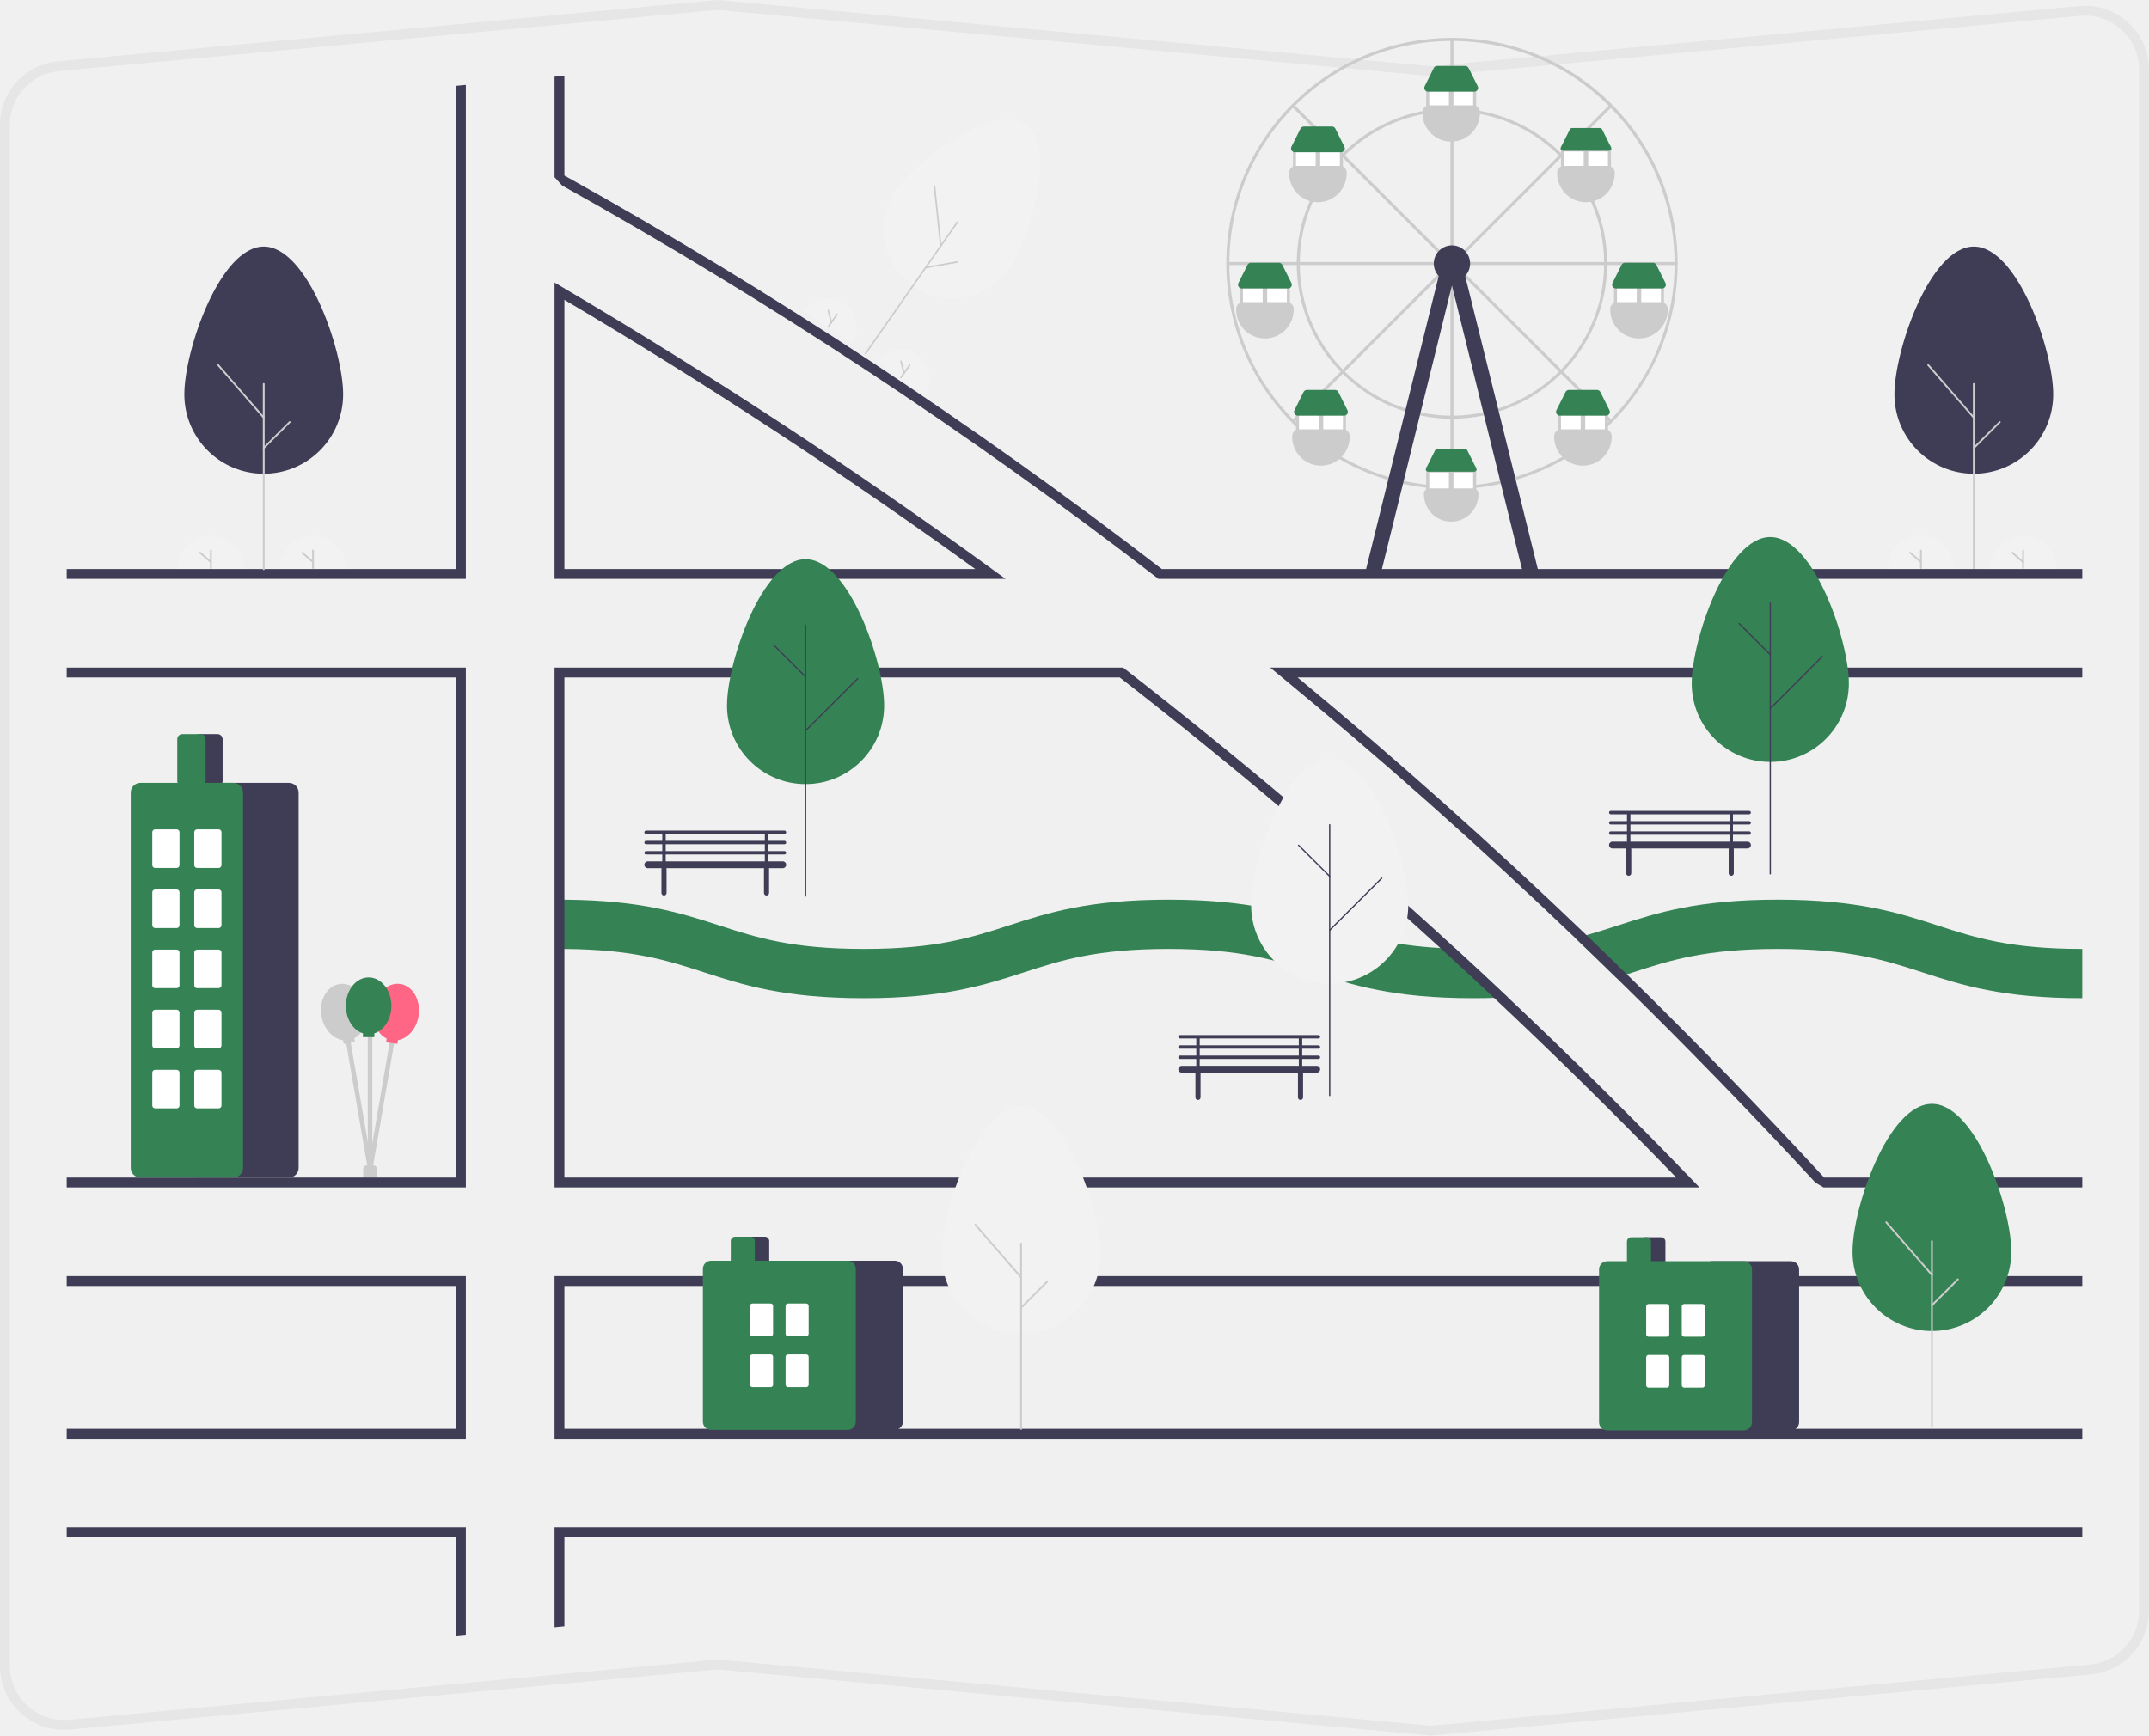
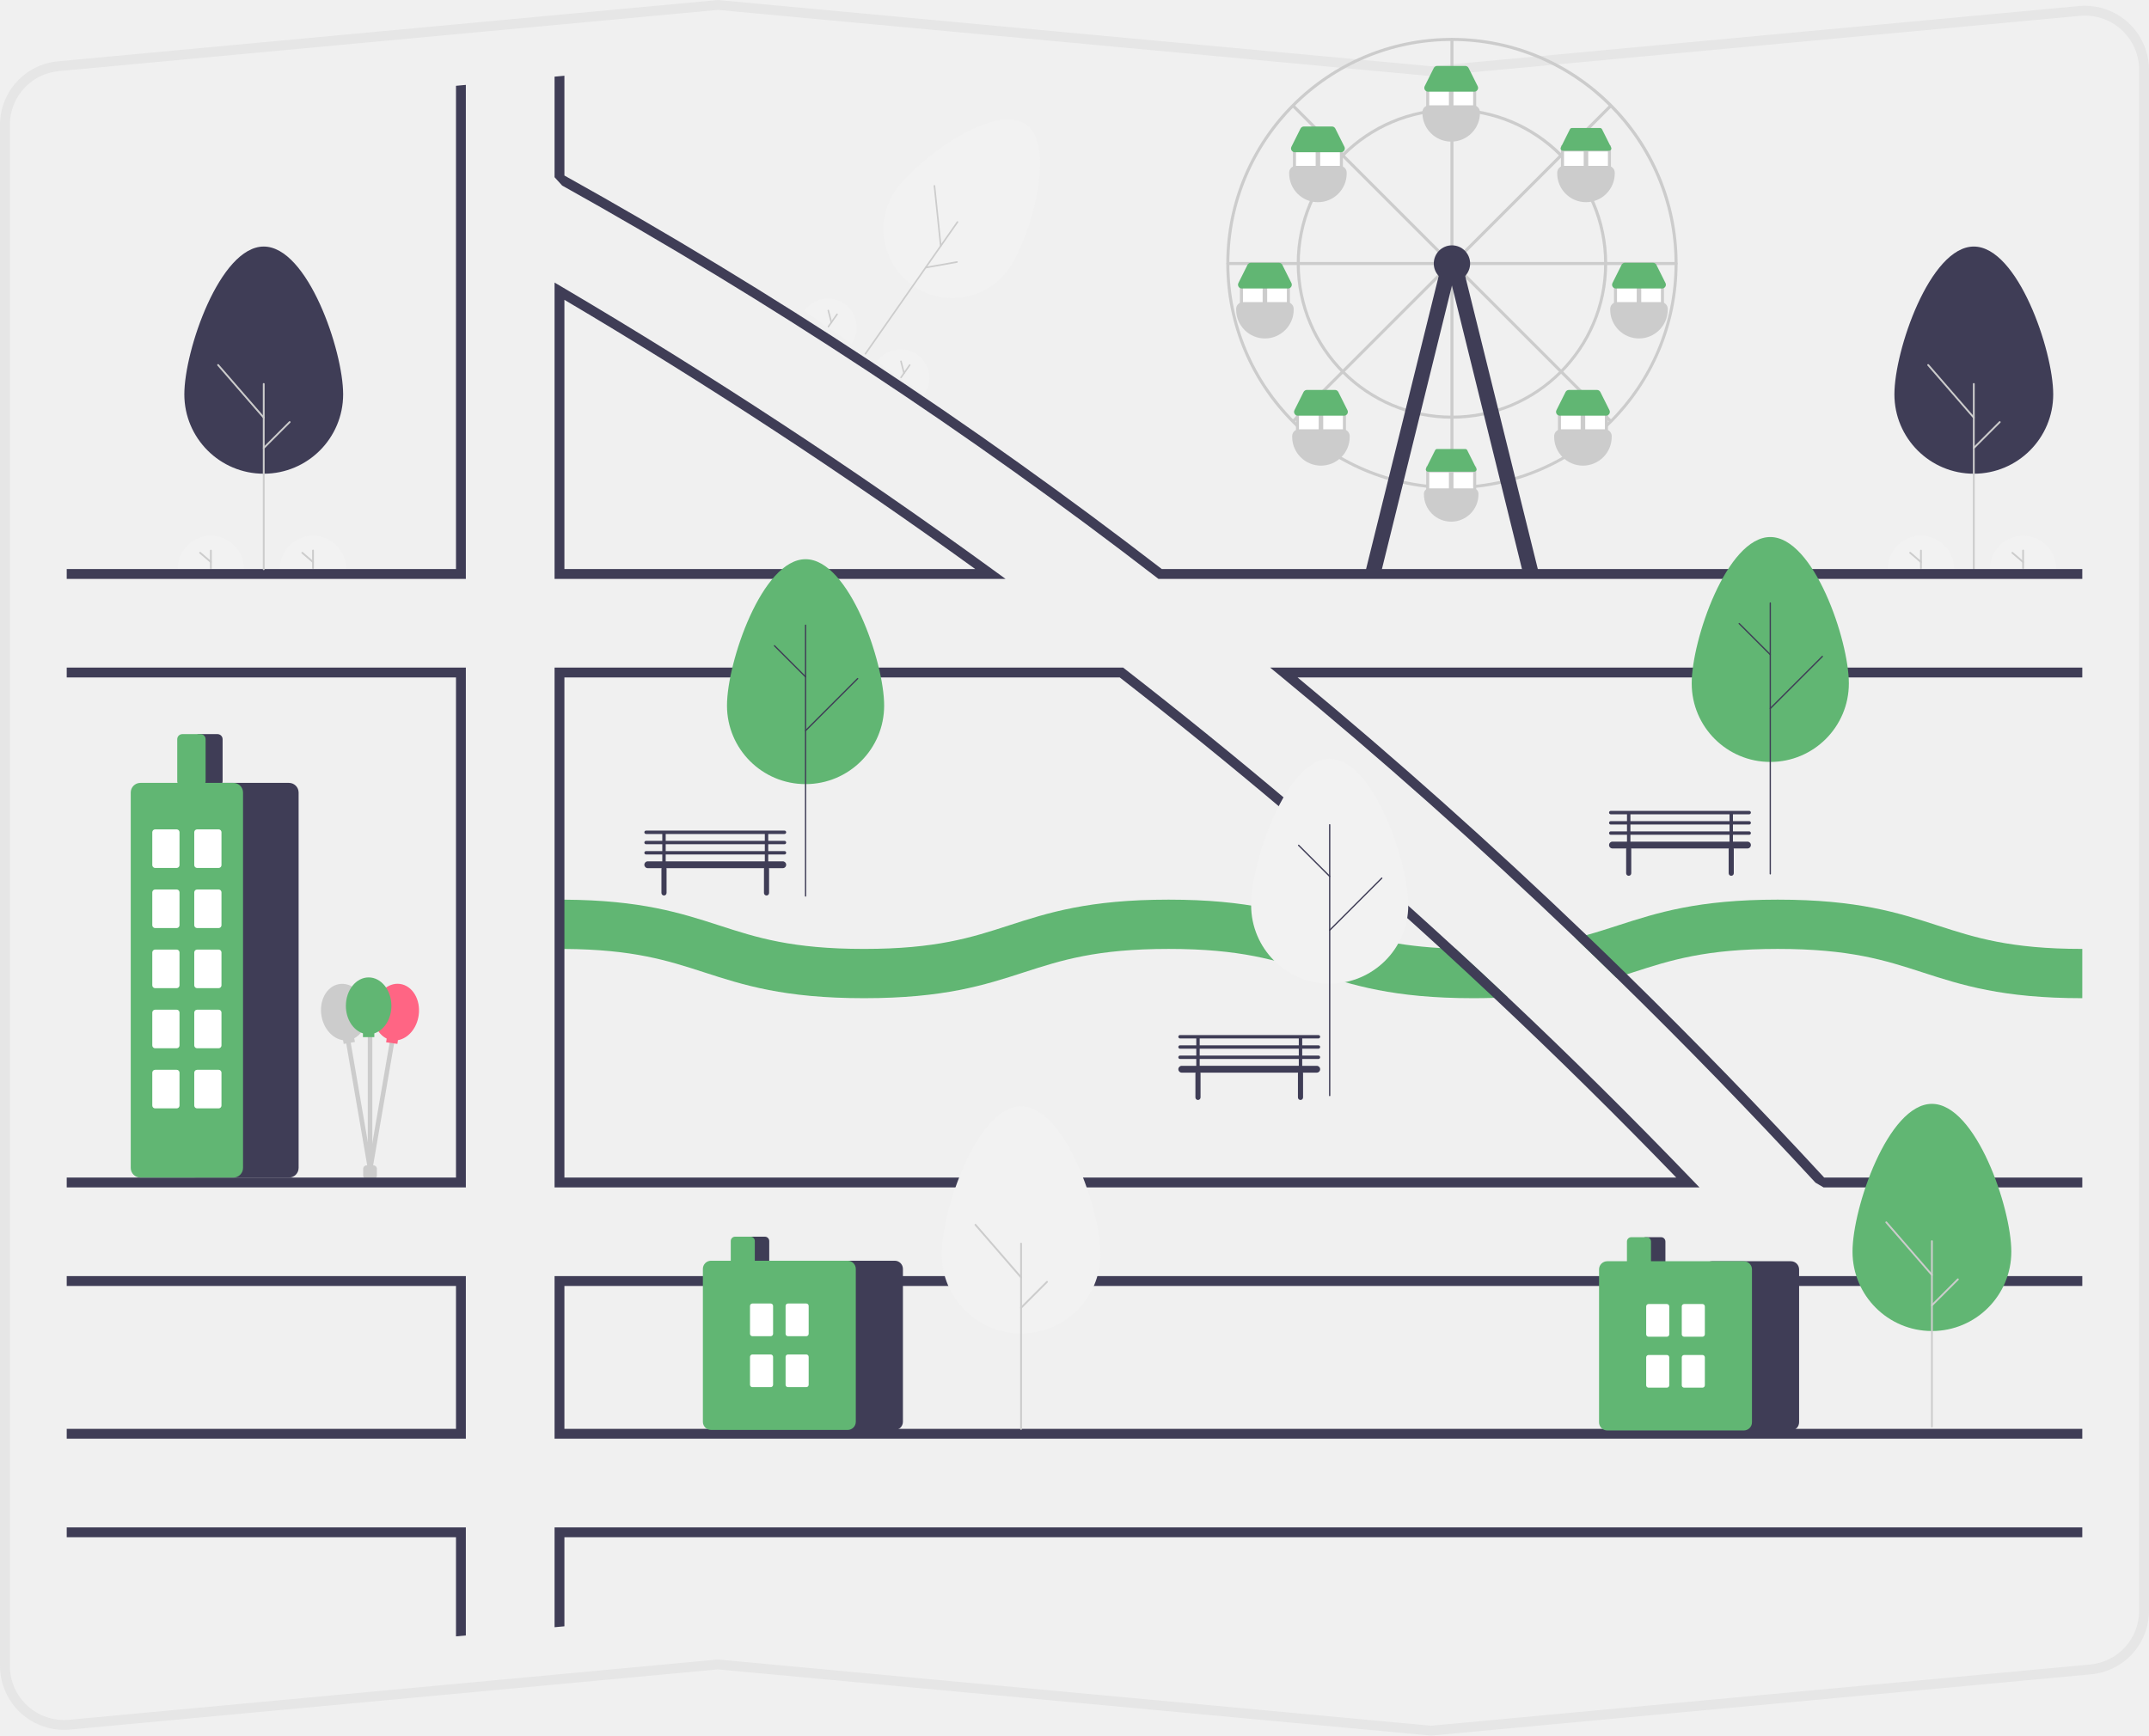
<svg xmlns="http://www.w3.org/2000/svg" width="721.112" height="582.535" viewBox="0 0 721.112 582.535" role="img" artist="Katerina Limpitsouni" source="https://undraw.co/">
  <path d="M364.762,554.448h-2.294a1.148,1.148,0,0,1-1.147-1.147v-2.294a1.148,1.148,0,0,1,1.147-1.147h2.294a1.148,1.148,0,0,1,1.147,1.147v2.294A1.148,1.148,0,0,1,364.762,554.448Z" transform="translate(-239.444 -158.7327)" fill="#ccc" />
  <path d="M363.658,551.921a.739.739,0,0,1-.13-.011.764.764,0,0,1-.624-.883l7.561-43.996a.765.765,0,0,1,1.507.259L364.411,551.286A.765.765,0,0,1,363.658,551.921Z" transform="translate(-239.444 -158.7327)" fill="#ccc" />
  <path d="M363.657,551.921a.765.765,0,0,1-.753-.635l-7.561-43.996a.765.765,0,0,1,1.507-.259l7.561,43.996a.764.764,0,0,1-.624.883A.741.741,0,0,1,363.657,551.921Z" transform="translate(-239.444 -158.7327)" fill="#ccc" />
  <path d="M379.935,499.5c.737-5.221-2.051-9.932-6.228-10.521s-8.16,3.165-8.897,8.386c-.622,4.403,1.269,8.433,4.381,9.945l-.177,1.255,3.781.534.177-1.255C376.38,507.253,379.313,503.904,379.935,499.5Z" transform="translate(-239.444 -158.7327)" fill="#ff6584" />
  <path d="M362.376,497.124c-.905-5.195-5.007-8.819-9.163-8.095s-6.791,5.522-5.886,10.716c.763,4.381,3.802,7.634,7.228,8.115l.218,1.249,3.762-.655-.218-1.249C361.379,505.594,363.139,501.505,362.376,497.124Z" transform="translate(-239.444 -158.7327)" fill="#ccc" />
  <path d="M363.615,551.008a.765.765,0,0,1-.765-.765V505.016a.765.765,0,1,1,1.529,0v45.228A.765.765,0,0,1,363.615,551.008Z" transform="translate(-239.444 -158.7327)" fill="#ccc" />
-   <path d="M370.78,496.328c0-5.273-3.419-9.547-7.638-9.547s-7.638,4.275-7.638,9.547c0,4.447,2.436,8.173,5.728,9.234v1.268h3.819v-1.268C368.344,504.501,370.78,500.775,370.78,496.328Z" transform="translate(-239.444 -158.7327)" fill="#358354" />
+   <path d="M370.78,496.328c0-5.273-3.419-9.547-7.638-9.547s-7.638,4.275-7.638,9.547c0,4.447,2.436,8.173,5.728,9.234v1.268h3.819v-1.268C368.344,504.501,370.78,500.775,370.78,496.328Z" transform="translate(-239.444 -158.7327)" fill="#61b673" />
  <path d="M719.635,741.267l-.153-.015L480.366,719.04,262.93,739.239A21.498,21.498,0,0,1,239.444,717.834V200.707a21.402,21.402,0,0,1,19.509-21.405l221.413-20.568.153.015,239.115,22.212L937.07,160.761A21.498,21.498,0,0,1,960.556,182.166V699.293a21.402,21.402,0,0,1-19.509,21.406ZM480.366,715.718l.153.015,239.115,22.212,221.106-20.539a18.11,18.11,0,0,0,16.508-18.113V182.166a18.191,18.191,0,0,0-19.873-18.113L719.635,184.282l-.153-.015L480.366,162.055,259.259,182.594l-.153-1.646.153,1.646a18.11,18.11,0,0,0-16.508,18.113V717.834a18.191,18.191,0,0,0,19.873,18.113Z" transform="translate(-239.444 -158.7327)" fill="#e6e6e6" />
  <path d="M928.414,291.083c0-14.705-11.929-49.6-26.644-49.6s-26.644,34.895-26.644,49.6a26.644,26.644,0,0,0,53.288,0Z" transform="translate(-239.444 -158.7327)" fill="#3f3d56" />
  <path d="M901.769,350.084a.305.305,0,0,1-.305-.305V287.581a.305.305,0,0,1,.609,0v62.199A.305.305,0,0,1,901.769,350.084Z" transform="translate(-239.444 -158.7327)" fill="#ccc" />
  <path d="M901.77,299.202a.304.304,0,0,1-.23-.105l-15.324-17.672a.305.305,0,0,1,.46-.399l15.324,17.672a.305.305,0,0,1-.23.504Z" transform="translate(-239.444 -158.7327)" fill="#ccc" />
  <path d="M901.769,309.4a.305.305,0,0,1-.215-.52l8.707-8.707a.305.305,0,0,1,.431.431l-8.707,8.707A.304.304,0,0,1,901.769,309.4Z" transform="translate(-239.444 -158.7327)" fill="#ccc" />
  <path d="M872.911,349.68a11.123,11.123,0,0,1,22.247,0" transform="translate(-239.444 -158.7327)" fill="#f2f2f2" />
  <path d="M884.034,349.68a.301.301,0,0,1-.301-.301v-5.862a.301.301,0,0,1,.601,0v5.862A.301.301,0,0,1,884.034,349.68Z" transform="translate(-239.444 -158.7327)" fill="#ccc" />
  <path d="M884.034,347.666a.299.299,0,0,1-.196-.073l-3.608-3.096a.301.301,0,1,1,.392-.456l3.608,3.096a.301.301,0,0,1-.196.529Z" transform="translate(-239.444 -158.7327)" fill="#ccc" />
  <path d="M907.183,349.68a11.123,11.123,0,0,1,22.247,0" transform="translate(-239.444 -158.7327)" fill="#f2f2f2" />
  <path d="M918.306,349.68a.301.301,0,0,1-.301-.301v-5.862a.301.301,0,1,1,.601,0v5.862A.301.301,0,0,1,918.306,349.68Z" transform="translate(-239.444 -158.7327)" fill="#ccc" />
  <path d="M918.306,347.666a.299.299,0,0,1-.196-.073l-3.608-3.096a.301.301,0,0,1,.392-.456L918.502,347.137a.301.301,0,0,1-.196.529Z" transform="translate(-239.444 -158.7327)" fill="#ccc" />
  <path d="M577.957,248.965c7.308-10.46,16.163-41.21,5.695-48.523s-36.294,11.581-43.601,22.042a23.12,23.12,0,0,0,37.906,26.481Z" transform="translate(-239.444 -158.7327)" fill="#f2f2f2" />
  <path d="M529.683,277.694a.264.264,0,0,1-.065-.368l30.909-44.244a.264.264,0,0,1,.433.303l-30.909,44.244A.264.264,0,0,1,529.683,277.694Z" transform="translate(-239.444 -158.7327)" fill="#ccc" />
  <path d="M554.969,241.5a.264.264,0,0,1-.112-.189L552.739,221.125a.264.264,0,0,1,.526-.055l2.118,20.186a.264.264,0,0,1-.414.244Z" transform="translate(-239.444 -158.7327)" fill="#ccc" />
  <path d="M549.901,248.754a.264.264,0,0,1,.105-.477l10.521-1.867a.264.264,0,1,1,.092.521l-10.521,1.867A.263.263,0,0,1,549.901,248.754Z" transform="translate(-239.444 -158.7327)" fill="#ccc" />
  <path d="M509.356,263.066a9.652,9.652,0,0,1,15.825,11.055" transform="translate(-239.444 -158.7327)" fill="#f2f2f2" />
  <path d="M517.269,268.594a.261.261,0,0,1-.064-.363l2.913-4.17a.261.261,0,0,1,.428.299l-2.913,4.17A.261.261,0,0,1,517.269,268.594Z" transform="translate(-239.444 -158.7327)" fill="#ccc" />
  <path d="M518.269,267.161a.26.26,0,0,1-.103-.149l-1.027-3.995a.261.261,0,1,1,.505-.13l1.028,3.995a.261.261,0,0,1-.402.279Z" transform="translate(-239.444 -158.7327)" fill="#ccc" />
  <path d="M533.735,280.097a9.652,9.652,0,1,1,15.825,11.055" transform="translate(-239.444 -158.7327)" fill="#f2f2f2" />
  <path d="M541.647,285.625a.261.261,0,0,1-.064-.363l2.913-4.17a.261.261,0,0,1,.428.299l-2.913,4.17A.261.261,0,0,1,541.647,285.625Z" transform="translate(-239.444 -158.7327)" fill="#ccc" />
  <path d="M542.648,284.192a.26.26,0,0,1-.103-.149l-1.028-3.995a.261.261,0,0,1,.505-.13l1.028,3.995a.261.261,0,0,1-.402.279Z" transform="translate(-239.444 -158.7327)" fill="#ccc" />
-   <path d="M727.888,477.138q8.818,8.099,17.521,16.314c-1.489.083-3.034.149-4.622.198-2.241.074-4.573.107-7.02.107-26.848,0-40.474-4.407-53.637-8.674-12.502-4.043-24.309-7.863-48.552-7.863-24.251,0-36.059,3.82-48.552,7.863-13.172,4.266-26.798,8.674-53.645,8.674-26.856,0-40.474-4.407-53.645-8.674-12.212-3.952-23.764-7.69-46.899-7.855-.546-.008-1.091-.008-1.654-.008v-16.537c.554,0,1.108,0,1.654.008,25.764.174,39.093,4.49,51.992,8.657,12.502,4.052,24.309,7.872,48.552,7.872s36.05-3.82,48.552-7.872c13.172-4.258,26.79-8.665,53.646-8.665,26.847,0,40.465,4.407,53.637,8.665,10.443,3.382,20.407,6.606,37.539,7.574C724.399,477.022,726.102,477.088,727.888,477.138Z" transform="translate(-239.444 -158.7327)" fill="#358354" />
-   <path d="M938.17,477.22v16.537c-26.856,0-40.474-4.407-53.645-8.674-12.502-4.043-24.309-7.863-48.552-7.863-24.251,0-36.058,3.82-48.56,7.863-.678.223-1.364.438-2.051.661-1.174.38-2.365.761-3.572,1.133q-6.846-6.71-13.742-13.304c1.281-.314,2.522-.645,3.746-.984,3.646-1.009,7.061-2.117,10.534-3.241,13.172-4.258,26.79-8.665,53.645-8.665s40.474,4.407,53.646,8.665C902.119,473.4,913.927,477.22,938.17,477.22Z" transform="translate(-239.444 -158.7327)" fill="#358354" />
+   <path d="M727.888,477.138q8.818,8.099,17.521,16.314c-1.489.083-3.034.149-4.622.198-2.241.074-4.573.107-7.02.107-26.848,0-40.474-4.407-53.637-8.674-12.502-4.043-24.309-7.863-48.552-7.863-24.251,0-36.059,3.82-48.552,7.863-13.172,4.266-26.798,8.674-53.645,8.674-26.856,0-40.474-4.407-53.645-8.674-12.212-3.952-23.764-7.69-46.899-7.855-.546-.008-1.091-.008-1.654-.008v-16.537c.554,0,1.108,0,1.654.008,25.764.174,39.093,4.49,51.992,8.657,12.502,4.052,24.309,7.872,48.552,7.872s36.05-3.82,48.552-7.872c13.172-4.258,26.79-8.665,53.646-8.665,26.847,0,40.465,4.407,53.637,8.665,10.443,3.382,20.407,6.606,37.539,7.574C724.399,477.022,726.102,477.088,727.888,477.138Z" transform="translate(-239.444 -158.7327)" fill="#61b673" />
+   <path d="M938.17,477.22v16.537c-26.856,0-40.474-4.407-53.645-8.674-12.502-4.043-24.309-7.863-48.552-7.863-24.251,0-36.058,3.82-48.56,7.863-.678.223-1.364.438-2.051.661-1.174.38-2.365.761-3.572,1.133q-6.846-6.71-13.742-13.304c1.281-.314,2.522-.645,3.746-.984,3.646-1.009,7.061-2.117,10.534-3.241,13.172-4.258,26.79-8.665,53.645-8.665s40.474,4.407,53.646,8.665C902.119,473.4,913.927,477.22,938.17,477.22Z" transform="translate(-239.444 -158.7327)" fill="#61b673" />
  <path d="M572.764,350.044C526.478,316.334,477.777,284.368,428.026,255.04l-2.497-1.472v99.469H576.874Zm-143.928-.314V259.365c47.329,27.997,93.673,58.375,137.868,90.365Zm378.18,204.734q-30.027-31.217-61.608-61.013Q736.702,485.228,727.888,477.138q-53.79-49.412-111.119-93.987l-.447-.347H425.529V557.267H809.712Zm-378.18-.504V386.111H615.189q55.279,43,107.564,90.812,9.078,8.297,18.033,16.727,31.304,29.419,61.145,60.31Zm378.18.504q-30.027-31.217-61.608-61.013Q736.702,485.228,727.888,477.138q-53.79-49.412-111.119-93.987l-.447-.347H425.529V557.267H809.712Zm-378.18-.504V386.111H615.189q55.279,43,107.564,90.812,9.078,8.297,18.033,16.727,31.304,29.419,61.145,60.31ZM572.764,350.044C526.478,316.334,477.777,284.368,428.026,255.04l-2.497-1.472v99.469H576.874Zm-143.928-.314V259.365c47.329,27.997,93.673,58.375,137.868,90.365Zm143.928.314C526.478,316.334,477.777,284.368,428.026,255.04l-2.497-1.472v99.469H576.874Zm-143.928-.314V259.365c47.329,27.997,93.673,58.375,137.868,90.365Zm378.18,204.734q-30.027-31.217-61.608-61.013Q736.702,485.228,727.888,477.138q-53.79-49.412-111.119-93.987l-.447-.347H425.529V557.267H809.712Zm-378.18-.504V386.111H615.189q55.279,43,107.564,90.812,9.078,8.297,18.033,16.727,31.304,29.419,61.145,60.31ZM261.831,587.033v3.307H392.455v47.957H261.831v3.307H395.763V587.033Zm163.698,84.338v33.512l3.307-.306V674.678H938.17v-3.307Zm512.641-81.03V587.033H425.529v54.571H938.17v-3.307H428.836V590.34ZM629.304,349.73A1613.795,1613.795,0,0,0,428.836,217.642v-33.487l-3.307.306v33.746l2.547,2.8A1610.478,1610.478,0,0,1,627.732,352.69l.447.347H938.17V349.73Zm-236.849,0H261.831v3.307H395.763V187.223l-3.307.306Zm545.714,33.074H665.652l3.564,2.927q50.329,41.412,98.832,87.844,6.896,6.598,13.742,13.304,34.082,33.301,66.834,68.777l2.727,1.612h86.82v-3.307h-86.612q-32.396-35.124-66.197-68.214-6.759-6.623-13.568-13.155-47.453-45.53-96.931-86.479H938.17ZM261.831,671.371V674.678H392.455v33.272l3.307-.306V671.371Zm0-288.567v3.307H392.455V553.959H261.831v3.307H395.763V382.803Zm310.933-32.759C526.478,316.334,477.777,284.368,428.026,255.04l-2.497-1.472v99.469H576.874Zm-143.928-.314V259.365c47.329,27.997,93.673,58.375,137.868,90.365Zm378.18,204.734q-30.027-31.217-61.608-61.013Q736.702,485.228,727.888,477.138q-53.79-49.412-111.119-93.987l-.447-.347H425.529V557.267H809.712Zm-378.18-.504V386.111H615.189q55.279,43,107.564,90.812,9.078,8.297,18.033,16.727,31.304,29.419,61.145,60.31ZM572.764,350.044C526.478,316.334,477.777,284.368,428.026,255.04l-2.497-1.472v99.469H576.874Zm-143.928-.314V259.365c47.329,27.997,93.673,58.375,137.868,90.365Zm378.18,204.734q-30.027-31.217-61.608-61.013Q736.702,485.228,727.888,477.138q-53.79-49.412-111.119-93.987l-.447-.347H425.529V557.267H809.712Zm-378.18-.504V386.111H615.189q55.279,43,107.564,90.812,9.078,8.297,18.033,16.727,31.304,29.419,61.145,60.31Z" transform="translate(-239.444 -158.7327)" fill="#3f3d56" />
  <path d="M659.267,462.514c0-14.562,11.805-49.117,26.367-49.117s26.367,34.555,26.367,49.117a26.367,26.367,0,1,1-52.734,0Z" transform="translate(-239.444 -158.7327)" fill="#f2f2f2" />
  <path d="M685.634,526.661a.217.217,0,0,1-.217-.217V435.54a.217.217,0,0,1,.434,0v90.904A.217.217,0,0,1,685.634,526.661Z" transform="translate(-239.444 -158.7327)" fill="#3f3d56" />
  <path d="M685.634,453.09a.216.216,0,0,1-.153-.064l-10.436-10.436a.217.217,0,1,1,.307-.307l10.436,10.436a.217.217,0,0,1-.153.37Z" transform="translate(-239.444 -158.7327)" fill="#3f3d56" />
  <path d="M685.634,471.156a.217.217,0,0,1-.153-.37l17.477-17.477a.217.217,0,1,1,.307.307l-17.477,17.477A.216.216,0,0,1,685.634,471.156Z" transform="translate(-239.444 -158.7327)" fill="#3f3d56" />
-   <path d="M807.107,388.098c0-14.562,11.805-49.117,26.367-49.117s26.367,34.555,26.367,49.117a26.367,26.367,0,0,1-52.734,0Z" transform="translate(-239.444 -158.7327)" fill="#358354" />
+   <path d="M807.107,388.098c0-14.562,11.805-49.117,26.367-49.117s26.367,34.555,26.367,49.117a26.367,26.367,0,0,1-52.734,0Z" transform="translate(-239.444 -158.7327)" fill="#61b673" />
  <path d="M833.474,452.246a.217.217,0,0,1-.217-.217V361.124a.217.217,0,0,1,.434,0V452.029A.217.217,0,0,1,833.474,452.246Z" transform="translate(-239.444 -158.7327)" fill="#3f3d56" />
  <path d="M833.474,378.674a.216.216,0,0,1-.153-.064l-10.436-10.436a.217.217,0,0,1,.307-.307l10.436,10.436a.217.217,0,0,1-.153.37Z" transform="translate(-239.444 -158.7327)" fill="#3f3d56" />
  <path d="M833.474,396.741a.217.217,0,0,1-.153-.37l17.477-17.477a.217.217,0,0,1,.307.307l-17.477,17.477A.216.216,0,0,1,833.474,396.741Z" transform="translate(-239.444 -158.7327)" fill="#3f3d56" />
-   <path d="M483.392,395.539c0-14.562,11.805-49.117,26.367-49.117s26.367,34.555,26.367,49.117a26.367,26.367,0,0,1-52.734,0Z" transform="translate(-239.444 -158.7327)" fill="#358354" />
+   <path d="M483.392,395.539c0-14.562,11.805-49.117,26.367-49.117s26.367,34.555,26.367,49.117a26.367,26.367,0,0,1-52.734,0Z" transform="translate(-239.444 -158.7327)" fill="#61b673" />
  <path d="M509.759,459.687a.217.217,0,0,1-.217-.217V368.566a.217.217,0,1,1,.434,0v90.904A.217.217,0,0,1,509.759,459.687Z" transform="translate(-239.444 -158.7327)" fill="#3f3d56" />
  <path d="M509.759,386.116a.216.216,0,0,1-.153-.064l-10.436-10.436a.217.217,0,0,1,.307-.307l10.436,10.436a.217.217,0,0,1-.153.37Z" transform="translate(-239.444 -158.7327)" fill="#3f3d56" />
  <path d="M509.759,404.182a.217.217,0,0,1-.153-.37l17.477-17.477a.217.217,0,0,1,.307.307l-17.477,17.477A.216.216,0,0,1,509.759,404.182Z" transform="translate(-239.444 -158.7327)" fill="#3f3d56" />
  <path d="M726.655,322.894a75.718,75.718,0,1,1,75.718-75.718A75.804,75.804,0,0,1,726.655,322.894Zm0-150.419a74.701,74.701,0,1,0,74.701,74.701A74.786,74.786,0,0,0,726.655,172.475Z" transform="translate(-239.444 -158.7327)" fill="#ccc" />
  <path d="M726.655,241.586a.508.508,0,0,1-.508-.508V171.967a.508.508,0,1,1,1.016,0v69.111A.508.508,0,0,1,726.655,241.586Z" transform="translate(-239.444 -158.7327)" fill="#ccc" />
  <path d="M801.865,247.685H732.754a.508.508,0,0,1,0-1.016H801.865a.508.508,0,1,1,0,1.016Z" transform="translate(-239.444 -158.7327)" fill="#ccc" />
  <path d="M720.557,247.685H651.479a.508.508,0,0,1,0-1.016h69.079a.508.508,0,1,1,0,1.016Z" transform="translate(-239.444 -158.7327)" fill="#ccc" />
  <path d="M726.655,322.894a.508.508,0,0,1-.508-.508V253.274a.508.508,0,1,1,1.016,0v69.111A.508.508,0,0,1,726.655,322.894Z" transform="translate(-239.444 -158.7327)" fill="#ccc" />
  <path d="M731.136,243.555a.508.508,0,0,1-.359-.867l48.654-48.654a.508.508,0,0,1,.719.719l-48.654,48.654A.506.506,0,0,1,731.136,243.555Z" transform="translate(-239.444 -158.7327)" fill="#ccc" />
  <path d="M722.175,243.555a.506.506,0,0,1-.359-.149l-48.654-48.654a.508.508,0,0,1,.719-.719l48.654,48.654a.508.508,0,0,1-.359.867Z" transform="translate(-239.444 -158.7327)" fill="#ccc" />
  <path d="M779.79,300.468a.506.506,0,0,1-.359-.149L730.777,251.665a.508.508,0,0,1,.719-.719l48.654,48.654a.508.508,0,0,1-.359.867Z" transform="translate(-239.444 -158.7327)" fill="#ccc" />
  <path d="M673.521,300.468a.508.508,0,0,1-.359-.867l48.654-48.654a.508.508,0,0,1,.719.719l-48.654,48.654A.506.506,0,0,1,673.521,300.468Z" transform="translate(-239.444 -158.7327)" fill="#ccc" />
  <path d="M726.655,299.264a52.088,52.088,0,1,1,52.088-52.088A52.147,52.147,0,0,1,726.655,299.264Zm0-103.159a51.071,51.071,0,1,0,51.071,51.071A51.129,51.129,0,0,0,726.655,196.105Z" transform="translate(-239.444 -158.7327)" fill="#ccc" />
  <circle cx="487.212" cy="88.444" r="6.098" fill="#3f3d56" />
  <polygon points="463.603 191.448 458.246 191.603 484.395 86.058 489.255 87.541 463.603 191.448" fill="#3f3d56" />
  <polygon points="510.82 191.448 516.177 191.603 490.028 86.058 485.168 87.541 510.82 191.448" fill="#3f3d56" />
  <rect x="478.573" y="28.479" width="16.77" height="9.147" fill="#ccc" />
  <rect x="479.589" y="30.512" width="6.606" height="7.114" fill="#fff" />
  <rect x="487.72" y="30.512" width="6.606" height="7.114" fill="#fff" />
  <path d="M726.401,206.268a9.666,9.666,0,0,1-9.655-9.655v-.254a2.289,2.289,0,0,1,2.287-2.287h14.737a2.289,2.289,0,0,1,2.287,2.287v.254A9.666,9.666,0,0,1,726.401,206.268Z" transform="translate(-239.444 -158.7327)" fill="#ccc" />
-   <path d="M734.158,189.499H718.645a1.27,1.27,0,0,1-1.136-1.839l3.049-6.098a1.263,1.263,0,0,1,1.136-.702h9.415a1.263,1.263,0,0,1,1.136.702l3.049,6.098a1.27,1.27,0,0,1-1.136,1.839Z" transform="translate(-239.444 -158.7327)" fill="#358354" />
+   <path d="M734.158,189.499H718.645a1.27,1.27,0,0,1-1.136-1.839l3.049-6.098a1.263,1.263,0,0,1,1.136-.702h9.415a1.263,1.263,0,0,1,1.136.702l3.049,6.098a1.27,1.27,0,0,1-1.136,1.839Z" transform="translate(-239.444 -158.7327)" fill="#61b673" />
  <rect x="523.8" y="48.806" width="16.77" height="9.147" fill="#ccc" />
  <rect x="524.816" y="50.839" width="6.606" height="7.114" fill="#fff" />
  <rect x="532.947" y="50.839" width="6.606" height="7.114" fill="#fff" />
  <path d="M771.629,226.595a9.666,9.666,0,0,1-9.655-9.655V216.686a2.289,2.289,0,0,1,2.287-2.287h14.737a2.289,2.289,0,0,1,2.287,2.287v.254A9.666,9.666,0,0,1,771.629,226.595Z" transform="translate(-239.444 -158.7327)" fill="#ccc" />
-   <path d="M766.921,201.695a.758.758,0,0,0-.682.421l-3.049,6.098a.762.762,0,0,0,.682,1.103H779.385a.762.762,0,0,0,.682-1.103l-3.049-6.098a.758.758,0,0,0-.682-.421Z" transform="translate(-239.444 -158.7327)" fill="#358354" />
+   <path d="M766.921,201.695a.758.758,0,0,0-.682.421l-3.049,6.098a.762.762,0,0,0,.682,1.103H779.385a.762.762,0,0,0,.682-1.103l-3.049-6.098a.758.758,0,0,0-.682-.421Z" transform="translate(-239.444 -158.7327)" fill="#61b673" />
  <rect x="541.586" y="94.542" width="16.77" height="9.147" fill="#ccc" />
  <rect x="542.602" y="96.574" width="6.606" height="7.114" fill="#fff" />
  <rect x="550.733" y="96.574" width="6.606" height="7.114" fill="#fff" />
  <path d="M789.415,272.331a9.666,9.666,0,0,1-9.655-9.655v-.254a2.289,2.289,0,0,1,2.287-2.287h14.737a2.289,2.289,0,0,1,2.287,2.287v.254A9.666,9.666,0,0,1,789.415,272.331Z" transform="translate(-239.444 -158.7327)" fill="#ccc" />
-   <path d="M797.172,255.561H781.658a1.27,1.27,0,0,1-1.136-1.839l3.049-6.098a1.263,1.263,0,0,1,1.136-.702h9.415a1.263,1.263,0,0,1,1.136.702l3.049,6.098a1.27,1.27,0,0,1-1.136,1.839Z" transform="translate(-239.444 -158.7327)" fill="#358354" />
+   <path d="M797.172,255.561H781.658a1.27,1.27,0,0,1-1.136-1.839l3.049-6.098a1.263,1.263,0,0,1,1.136-.702h9.415a1.263,1.263,0,0,1,1.136.702l3.049,6.098a1.27,1.27,0,0,1-1.136,1.839Z" transform="translate(-239.444 -158.7327)" fill="#61b673" />
  <rect x="522.784" y="137.228" width="16.77" height="9.147" fill="#ccc" />
  <rect x="523.8" y="139.261" width="6.606" height="7.114" fill="#fff" />
  <rect x="531.931" y="139.261" width="6.606" height="7.114" fill="#fff" />
  <path d="M770.612,315.017a9.666,9.666,0,0,1-9.655-9.655V305.108a2.289,2.289,0,0,1,2.287-2.287h14.737a2.289,2.289,0,0,1,2.287,2.287v.254A9.666,9.666,0,0,1,770.612,315.017Z" transform="translate(-239.444 -158.7327)" fill="#ccc" />
-   <path d="M778.369,298.248h-15.513a1.27,1.27,0,0,1-1.136-1.839l3.049-6.098a1.263,1.263,0,0,1,1.136-.702h9.415a1.263,1.263,0,0,1,1.136.702l3.049,6.098a1.27,1.27,0,0,1-1.136,1.839Z" transform="translate(-239.444 -158.7327)" fill="#358354" />
+   <path d="M778.369,298.248h-15.513a1.27,1.27,0,0,1-1.136-1.839l3.049-6.098a1.263,1.263,0,0,1,1.136-.702h9.415a1.263,1.263,0,0,1,1.136.702l3.049,6.098a1.27,1.27,0,0,1-1.136,1.839Z" transform="translate(-239.444 -158.7327)" fill="#61b673" />
  <rect x="673.297" y="207.539" width="16.77" height="9.147" transform="translate(1123.921 265.4922) rotate(-180)" fill="#ccc" />
  <rect x="682.444" y="209.572" width="6.606" height="7.114" transform="translate(1132.051 267.5249) rotate(-180)" fill="#fff" />
  <rect x="674.314" y="209.572" width="6.606" height="7.114" transform="translate(1115.79 267.5249) rotate(-180)" fill="#fff" />
  <path d="M681.682,226.595a9.666,9.666,0,0,1-9.655-9.655V216.686a2.289,2.289,0,0,1,2.287-2.287h14.737a2.289,2.289,0,0,1,2.287,2.287v.254A9.666,9.666,0,0,1,681.682,226.595Z" transform="translate(-239.444 -158.7327)" fill="#ccc" />
-   <path d="M689.439,209.826H673.926a1.27,1.27,0,0,1-1.136-1.839l3.049-6.098a1.263,1.263,0,0,1,1.136-.702h9.415a1.263,1.263,0,0,1,1.136.702l3.049,6.098a1.27,1.27,0,0,1-1.136,1.839Z" transform="translate(-239.444 -158.7327)" fill="#358354" />
+   <path d="M689.439,209.826H673.926a1.27,1.27,0,0,1-1.136-1.839l3.049-6.098a1.263,1.263,0,0,1,1.136-.702h9.415a1.263,1.263,0,0,1,1.136.702l3.049,6.098a1.27,1.27,0,0,1-1.136,1.839Z" transform="translate(-239.444 -158.7327)" fill="#61b673" />
  <rect x="655.511" y="253.274" width="16.77" height="9.147" transform="translate(1088.348 356.9633) rotate(-180)" fill="#ccc" />
  <rect x="664.658" y="255.307" width="6.606" height="7.114" transform="translate(1096.479 358.9959) rotate(-180)" fill="#fff" />
  <rect x="656.528" y="255.307" width="6.606" height="7.114" transform="translate(1080.218 358.9959) rotate(-180)" fill="#fff" />
  <path d="M663.896,272.331a9.666,9.666,0,0,1-9.655-9.655v-.254a2.289,2.289,0,0,1,2.287-2.287h14.737a2.289,2.289,0,0,1,2.287,2.287v.254A9.666,9.666,0,0,1,663.896,272.331Z" transform="translate(-239.444 -158.7327)" fill="#ccc" />
-   <path d="M671.653,255.561H656.139a1.27,1.27,0,0,1-1.136-1.839l3.049-6.098a1.263,1.263,0,0,1,1.136-.702h9.415a1.263,1.263,0,0,1,1.136.702l3.049,6.098a1.27,1.27,0,0,1-1.136,1.839Z" transform="translate(-239.444 -158.7327)" fill="#358354" />
+   <path d="M671.653,255.561H656.139a1.27,1.27,0,0,1-1.136-1.839l3.049-6.098a1.263,1.263,0,0,1,1.136-.702h9.415a1.263,1.263,0,0,1,1.136.702l3.049,6.098a1.27,1.27,0,0,1-1.136,1.839Z" transform="translate(-239.444 -158.7327)" fill="#61b673" />
  <rect x="674.314" y="295.961" width="16.77" height="9.147" transform="translate(1125.953 442.3363) rotate(-180)" fill="#ccc" />
  <rect x="683.461" y="297.994" width="6.606" height="7.114" transform="translate(1134.084 444.3689) rotate(-180)" fill="#fff" />
  <rect x="675.33" y="297.994" width="6.606" height="7.114" transform="translate(1117.822 444.3689) rotate(-180)" fill="#fff" />
  <path d="M682.699,315.017a9.666,9.666,0,0,1-9.655-9.655V305.108a2.289,2.289,0,0,1,2.287-2.287h14.737a2.289,2.289,0,0,1,2.287,2.287v.254A9.666,9.666,0,0,1,682.699,315.017Z" transform="translate(-239.444 -158.7327)" fill="#ccc" />
-   <path d="M690.455,298.248h-15.513a1.27,1.27,0,0,1-1.136-1.839l3.049-6.098a1.263,1.263,0,0,1,1.136-.702h9.415a1.263,1.263,0,0,1,1.136.702l3.049,6.098a1.27,1.27,0,0,1-1.136,1.839Z" transform="translate(-239.444 -158.7327)" fill="#358354" />
+   <path d="M690.455,298.248h-15.513a1.27,1.27,0,0,1-1.136-1.839l3.049-6.098a1.263,1.263,0,0,1,1.136-.702h9.415a1.263,1.263,0,0,1,1.136.702l3.049,6.098a1.27,1.27,0,0,1-1.136,1.839Z" transform="translate(-239.444 -158.7327)" fill="#61b673" />
  <rect x="478.573" y="156.539" width="16.77" height="9.147" fill="#ccc" />
  <rect x="479.589" y="158.571" width="6.606" height="7.114" fill="#fff" />
  <rect x="487.72" y="158.571" width="6.606" height="7.114" fill="#fff" />
  <path d="M719.033,322.64a1.781,1.781,0,0,0-1.779,1.779v.254a9.147,9.147,0,1,0,18.294,0v-.254a1.781,1.781,0,0,0-1.779-1.779Z" transform="translate(-239.444 -158.7327)" fill="#ccc" />
-   <path d="M721.694,309.427a.758.758,0,0,0-.682.421l-3.049,6.098a.762.762,0,0,0,.682,1.103h15.513a.762.762,0,0,0,.682-1.103l-3.049-6.098a.758.758,0,0,0-.682-.421Z" transform="translate(-239.444 -158.7327)" fill="#358354" />
+   <path d="M721.694,309.427a.758.758,0,0,0-.682.421l-3.049,6.098a.762.762,0,0,0,.682,1.103h15.513a.762.762,0,0,0,.682-1.103l-3.049-6.098a.758.758,0,0,0-.682-.421Z" transform="translate(-239.444 -158.7327)" fill="#61b673" />
  <path d="M502.678,442.09a.573.573,0,0,0,0-1.147H497.231v-2.294h5.447a.573.573,0,0,0,0-1.147H456.233a.573.573,0,0,0,0,1.147h5.447v2.294h-5.447a.573.573,0,0,0,0,1.147h5.447v2.294h-5.447a.573.573,0,0,0,0,1.147h5.447v2.294h-4.874a1.147,1.147,0,0,0,0,2.294h4.64a.855.855,0,0,0-.053.287v8.028a.86.86,0,1,0,1.72,0V450.404a.855.855,0,0,0-.053-.287h32.789a.855.855,0,0,0-.053.287v8.028a.86.86,0,1,0,1.72,0V450.404a.855.855,0,0,0-.053-.287h4.64a1.147,1.147,0,0,0,0-2.294H497.231v-2.294h5.447a.573.573,0,0,0,0-1.147H497.231v-2.294Zm-39.851-3.44H496.084v2.294H462.827Zm33.257,9.174H462.827v-2.294H496.084Zm0-3.44H462.827v-2.294H496.084Z" transform="translate(-239.444 -158.7327)" fill="#3f3d56" />
  <path d="M681.86,510.718a.573.573,0,0,0,0-1.147h-5.447v-2.294h5.447a.573.573,0,0,0,0-1.147H635.415a.573.573,0,0,0,0,1.147h5.447v2.294H635.415a.573.573,0,0,0,0,1.147h5.447v2.294H635.415a.573.573,0,0,0,0,1.147h5.447v2.294h-4.874a1.147,1.147,0,0,0,0,2.294h4.64a.855.855,0,0,0-.053.287v8.028a.86.86,0,1,0,1.72,0v-8.028a.855.855,0,0,0-.053-.287h32.789a.855.855,0,0,0-.053.287v8.028a.86.86,0,0,0,1.72,0v-8.028a.855.855,0,0,0-.053-.287h4.64a1.147,1.147,0,0,0,0-2.294h-4.874V514.158h5.447a.573.573,0,0,0,0-1.147h-5.447v-2.294Zm-39.851-3.44h33.257v2.294H642.009Zm33.257,9.174H642.009V514.158h33.257Zm0-3.44H642.009v-2.294h33.257Z" transform="translate(-239.444 -158.7327)" fill="#3f3d56" />
  <path d="M826.393,435.475a.573.573,0,0,0,0-1.147h-5.447v-2.294h5.447a.573.573,0,0,0,0-1.147H779.948a.573.573,0,0,0,0,1.147h5.447v2.294h-5.447a.573.573,0,0,0,0,1.147h5.447v2.294h-5.447a.573.573,0,0,0,0,1.147h5.447v2.294h-4.874a1.147,1.147,0,0,0,0,2.294h4.64a.855.855,0,0,0-.053.287v8.028a.86.86,0,0,0,1.72,0v-8.028a.855.855,0,0,0-.053-.287h32.789a.855.855,0,0,0-.053.287v8.028a.86.86,0,0,0,1.72,0v-8.028a.855.855,0,0,0-.053-.287h4.64a1.147,1.147,0,1,0,0-2.294h-4.874v-2.294h5.447a.573.573,0,0,0,0-1.147h-5.447V435.475Zm-39.851-3.44h33.257v2.294H786.542Zm33.257,9.174H786.542v-2.294h33.257Zm0-3.44H786.542V435.475h33.257Z" transform="translate(-239.444 -158.7327)" fill="#3f3d56" />
  <path d="M608.717,579.65c0-14.705-11.929-49.6-26.644-49.6s-26.644,34.895-26.644,49.6a26.644,26.644,0,0,0,53.288,0Z" transform="translate(-239.444 -158.7327)" fill="#f2f2f2" />
  <path d="M582.072,638.651a.305.305,0,0,1-.305-.305V576.148a.305.305,0,1,1,.609,0v62.199A.305.305,0,0,1,582.072,638.651Z" transform="translate(-239.444 -158.7327)" fill="#ccc" />
  <path d="M582.072,587.769a.304.304,0,0,1-.23-.105L566.518,569.992a.305.305,0,0,1,.46-.399l15.324,17.672a.305.305,0,0,1-.23.504Z" transform="translate(-239.444 -158.7327)" fill="#ccc" />
  <path d="M582.072,597.967a.305.305,0,0,1-.215-.52l8.707-8.707a.305.305,0,0,1,.431.431l-8.707,8.707A.304.304,0,0,1,582.072,597.967Z" transform="translate(-239.444 -158.7327)" fill="#ccc" />
  <path d="M354.587,291.083c0-14.705-11.929-49.6-26.644-49.6s-26.644,34.895-26.644,49.6a26.644,26.644,0,0,0,53.288,0Z" transform="translate(-239.444 -158.7327)" fill="#3f3d56" />
  <path d="M327.942,350.084a.305.305,0,0,1-.305-.305V287.581a.305.305,0,0,1,.609,0v62.199A.305.305,0,0,1,327.942,350.084Z" transform="translate(-239.444 -158.7327)" fill="#ccc" />
  <path d="M327.943,299.202a.304.304,0,0,1-.23-.105l-15.324-17.672a.305.305,0,0,1,.46-.399l15.324,17.672a.305.305,0,0,1-.23.504Z" transform="translate(-239.444 -158.7327)" fill="#ccc" />
  <path d="M327.942,309.4a.305.305,0,0,1-.215-.52l8.707-8.707a.305.305,0,0,1,.431.431l-8.707,8.707A.304.304,0,0,1,327.942,309.4Z" transform="translate(-239.444 -158.7327)" fill="#ccc" />
  <path d="M299.084,349.68a11.123,11.123,0,0,1,22.247,0" transform="translate(-239.444 -158.7327)" fill="#f2f2f2" />
  <path d="M310.207,349.68a.301.301,0,0,1-.301-.301v-5.862a.301.301,0,0,1,.601,0v5.862A.301.301,0,0,1,310.207,349.68Z" transform="translate(-239.444 -158.7327)" fill="#ccc" />
  <path d="M310.207,347.666a.299.299,0,0,1-.196-.073L306.404,344.497a.301.301,0,1,1,.392-.456l3.608,3.096a.301.301,0,0,1-.196.529Z" transform="translate(-239.444 -158.7327)" fill="#ccc" />
  <path d="M333.356,349.68a11.123,11.123,0,0,1,22.247,0" transform="translate(-239.444 -158.7327)" fill="#f2f2f2" />
  <path d="M344.479,349.68a.301.301,0,0,1-.301-.301v-5.862a.301.301,0,1,1,.601,0v5.862A.301.301,0,0,1,344.479,349.68Z" transform="translate(-239.444 -158.7327)" fill="#ccc" />
  <path d="M344.479,347.666a.299.299,0,0,1-.196-.073l-3.608-3.096a.301.301,0,0,1,.392-.456L344.675,347.137a.301.301,0,0,1-.196.529Z" transform="translate(-239.444 -158.7327)" fill="#ccc" />
-   <path d="M914.357,578.823c0-14.705-11.929-49.6-26.644-49.6s-26.644,34.895-26.644,49.6a26.644,26.644,0,0,0,53.288,0Z" transform="translate(-239.444 -158.7327)" fill="#358354" />
+   <path d="M914.357,578.823c0-14.705-11.929-49.6-26.644-49.6s-26.644,34.895-26.644,49.6a26.644,26.644,0,0,0,53.288,0Z" transform="translate(-239.444 -158.7327)" fill="#61b673" />
  <path d="M887.713,637.824a.305.305,0,0,1-.305-.305V575.321a.305.305,0,1,1,.609,0v62.199A.305.305,0,0,1,887.713,637.824Z" transform="translate(-239.444 -158.7327)" fill="#ccc" />
  <path d="M887.713,586.942a.304.304,0,0,1-.23-.105l-15.324-17.672a.305.305,0,0,1,.46-.399l15.324,17.672a.305.305,0,0,1-.23.504Z" transform="translate(-239.444 -158.7327)" fill="#ccc" />
  <path d="M887.713,597.14a.305.305,0,0,1-.215-.52l8.707-8.707a.305.305,0,1,1,.431.431l-8.707,8.707A.304.304,0,0,1,887.713,597.14Z" transform="translate(-239.444 -158.7327)" fill="#ccc" />
  <path d="M496.115,583.485h-5.164a1.454,1.454,0,0,1-1.452-1.452v-6.777a1.454,1.454,0,0,1,1.452-1.452H496.115a1.454,1.454,0,0,1,1.452,1.452v6.777A1.454,1.454,0,0,1,496.115,583.485Z" transform="translate(-239.444 -158.7327)" fill="#3f3d56" />
  <path d="M539.683,638.671H513.219a2.746,2.746,0,0,1-2.743-2.743v-51.313a2.746,2.746,0,0,1,2.743-2.743H539.683a2.746,2.746,0,0,1,2.743,2.743v51.313A2.746,2.746,0,0,1,539.683,638.671Z" transform="translate(-239.444 -158.7327)" fill="#3f3d56" />
-   <path d="M523.869,638.671H478.042a2.746,2.746,0,0,1-2.743-2.743v-51.313a2.746,2.746,0,0,1,2.743-2.743h45.827a2.746,2.746,0,0,1,2.743,2.743v51.313A2.746,2.746,0,0,1,523.869,638.671Z" transform="translate(-239.444 -158.7327)" fill="#358354" />
-   <path d="M491.274,583.485h-5.164a1.454,1.454,0,0,1-1.452-1.452v-6.777a1.454,1.454,0,0,1,1.452-1.452h5.164a1.454,1.454,0,0,1,1.452,1.452v6.777A1.454,1.454,0,0,1,491.274,583.485Z" transform="translate(-239.444 -158.7327)" fill="#358354" />
+   <path d="M523.869,638.671H478.042a2.746,2.746,0,0,1-2.743-2.743v-51.313a2.746,2.746,0,0,1,2.743-2.743h45.827a2.746,2.746,0,0,1,2.743,2.743v51.313A2.746,2.746,0,0,1,523.869,638.671Z" transform="translate(-239.444 -158.7327)" fill="#61b673" />
+   <path d="M491.274,583.485h-5.164a1.454,1.454,0,0,1-1.452-1.452v-6.777a1.454,1.454,0,0,1,1.452-1.452h5.164a1.454,1.454,0,0,1,1.452,1.452v6.777A1.454,1.454,0,0,1,491.274,583.485Z" transform="translate(-239.444 -158.7327)" fill="#61b673" />
  <path d="M498.051,607.206h-6.132a.808.808,0,0,1-.807-.807v-9.359a.808.808,0,0,1,.807-.807h6.132a.808.808,0,0,1,.807.807v9.359A.808.808,0,0,1,498.051,607.206Z" transform="translate(-239.444 -158.7327)" fill="#fff" />
  <path d="M509.992,607.206h-6.132a.808.808,0,0,1-.807-.807v-9.359a.808.808,0,0,1,.807-.807h6.132a.808.808,0,0,1,.807.807v9.359A.808.808,0,0,1,509.992,607.206Z" transform="translate(-239.444 -158.7327)" fill="#fff" />
  <path d="M498.051,624.31h-6.132a.808.808,0,0,1-.807-.807v-9.359a.808.808,0,0,1,.807-.807h6.132a.808.808,0,0,1,.807.807v9.359A.808.808,0,0,1,498.051,624.31Z" transform="translate(-239.444 -158.7327)" fill="#fff" />
  <path d="M509.992,624.31h-6.132a.808.808,0,0,1-.807-.807v-9.359a.808.808,0,0,1,.807-.807h6.132a.808.808,0,0,1,.807.807v9.359A.808.808,0,0,1,509.992,624.31Z" transform="translate(-239.444 -158.7327)" fill="#fff" />
  <path d="M312.432,422.638H306.341a1.715,1.715,0,0,1-1.713-1.713V406.841a1.715,1.715,0,0,1,1.713-1.713h6.09a1.715,1.715,0,0,1,1.713,1.713v14.084A1.715,1.715,0,0,1,312.432,422.638Z" transform="translate(-239.444 -158.7327)" fill="#3f3d56" />
  <path d="M336.412,553.959H305.199a3.239,3.239,0,0,1-3.235-3.235V424.731a3.239,3.239,0,0,1,3.235-3.235h31.213a3.239,3.239,0,0,1,3.235,3.235V550.724A3.239,3.239,0,0,1,336.412,553.959Z" transform="translate(-239.444 -158.7327)" fill="#3f3d56" />
-   <path d="M317.761,553.959H286.548a3.239,3.239,0,0,1-3.235-3.235V424.731a3.239,3.239,0,0,1,3.235-3.235h31.213a3.239,3.239,0,0,1,3.235,3.235V550.724A3.239,3.239,0,0,1,317.761,553.959Z" transform="translate(-239.444 -158.7327)" fill="#358354" />
-   <path d="M306.722,422.638h-6.09a1.715,1.715,0,0,1-1.713-1.713V406.841a1.715,1.715,0,0,1,1.713-1.713h6.09a1.715,1.715,0,0,1,1.713,1.713v14.084A1.715,1.715,0,0,1,306.722,422.638Z" transform="translate(-239.444 -158.7327)" fill="#358354" />
+   <path d="M317.761,553.959H286.548a3.239,3.239,0,0,1-3.235-3.235V424.731a3.239,3.239,0,0,1,3.235-3.235h31.213a3.239,3.239,0,0,1,3.235,3.235V550.724A3.239,3.239,0,0,1,317.761,553.959Z" transform="translate(-239.444 -158.7327)" fill="#61b673" />
+   <path d="M306.722,422.638h-6.09a1.715,1.715,0,0,1-1.713-1.713V406.841a1.715,1.715,0,0,1,1.713-1.713h6.09a1.715,1.715,0,0,1,1.713,1.713v14.084A1.715,1.715,0,0,1,306.722,422.638Z" transform="translate(-239.444 -158.7327)" fill="#61b673" />
  <path d="M298.728,450.044h-7.232a.953.953,0,0,1-.952-.952V438.054a.953.953,0,0,1,.952-.952h7.232a.953.953,0,0,1,.952.952v11.039A.953.953,0,0,1,298.728,450.044Z" transform="translate(-239.444 -158.7327)" fill="#fff" />
  <path d="M312.812,450.044H305.58a.953.953,0,0,1-.952-.952V438.054a.953.953,0,0,1,.952-.952h7.232a.953.953,0,0,1,.952.952v11.039A.953.953,0,0,1,312.812,450.044Z" transform="translate(-239.444 -158.7327)" fill="#fff" />
  <path d="M298.728,470.218h-7.232a.953.953,0,0,1-.952-.952V458.228a.953.953,0,0,1,.952-.952h7.232a.953.953,0,0,1,.952.952v11.039A.953.953,0,0,1,298.728,470.218Z" transform="translate(-239.444 -158.7327)" fill="#fff" />
  <path d="M312.812,470.218H305.58a.953.953,0,0,1-.952-.952V458.228a.953.953,0,0,1,.952-.952h7.232a.953.953,0,0,1,.952.952v11.039A.953.953,0,0,1,312.812,470.218Z" transform="translate(-239.444 -158.7327)" fill="#fff" />
  <path d="M298.728,490.392h-7.232a.953.953,0,0,1-.952-.952V478.402a.953.953,0,0,1,.952-.952h7.232a.953.953,0,0,1,.952.952v11.039A.953.953,0,0,1,298.728,490.392Z" transform="translate(-239.444 -158.7327)" fill="#fff" />
  <path d="M312.812,490.392H305.58a.953.953,0,0,1-.952-.952V478.402a.953.953,0,0,1,.952-.952h7.232a.953.953,0,0,1,.952.952v11.039A.953.953,0,0,1,312.812,490.392Z" transform="translate(-239.444 -158.7327)" fill="#fff" />
  <path d="M298.728,510.566h-7.232a.953.953,0,0,1-.952-.952V498.576a.953.953,0,0,1,.952-.952h7.232a.953.953,0,0,1,.952.952v11.039A.953.953,0,0,1,298.728,510.566Z" transform="translate(-239.444 -158.7327)" fill="#fff" />
  <path d="M312.812,510.566H305.58a.953.953,0,0,1-.952-.952V498.576a.953.953,0,0,1,.952-.952h7.232a.953.953,0,0,1,.952.952v11.039A.953.953,0,0,1,312.812,510.566Z" transform="translate(-239.444 -158.7327)" fill="#fff" />
  <path d="M298.728,530.74h-7.232a.953.953,0,0,1-.952-.952V518.75a.953.953,0,0,1,.952-.952h7.232a.953.953,0,0,1,.952.952V529.789A.953.953,0,0,1,298.728,530.74Z" transform="translate(-239.444 -158.7327)" fill="#fff" />
  <path d="M312.812,530.74H305.58a.953.953,0,0,1-.952-.952V518.75a.953.953,0,0,1,.952-.952h7.232a.953.953,0,0,1,.952.952V529.789A.953.953,0,0,1,312.812,530.74Z" transform="translate(-239.444 -158.7327)" fill="#fff" />
  <path d="M796.834,583.658h-5.164a1.454,1.454,0,0,1-1.452-1.452V575.429a1.454,1.454,0,0,1,1.452-1.452h5.164a1.454,1.454,0,0,1,1.452,1.452v6.777A1.454,1.454,0,0,1,796.834,583.658Z" transform="translate(-239.444 -158.7327)" fill="#3f3d56" />
  <path d="M840.402,638.845H813.938a2.746,2.746,0,0,1-2.743-2.743V584.788a2.746,2.746,0,0,1,2.743-2.743h26.464a2.746,2.746,0,0,1,2.743,2.743v51.313A2.746,2.746,0,0,1,840.402,638.845Z" transform="translate(-239.444 -158.7327)" fill="#3f3d56" />
-   <path d="M824.588,638.845H778.761a2.746,2.746,0,0,1-2.743-2.743V584.788a2.746,2.746,0,0,1,2.743-2.743h45.827a2.746,2.746,0,0,1,2.743,2.743v51.313A2.746,2.746,0,0,1,824.588,638.845Z" transform="translate(-239.444 -158.7327)" fill="#358354" />
-   <path d="M791.993,583.658h-5.164a1.454,1.454,0,0,1-1.452-1.452V575.429a1.454,1.454,0,0,1,1.452-1.452h5.164a1.454,1.454,0,0,1,1.452,1.452v6.777A1.454,1.454,0,0,1,791.993,583.658Z" transform="translate(-239.444 -158.7327)" fill="#358354" />
+   <path d="M824.588,638.845H778.761a2.746,2.746,0,0,1-2.743-2.743V584.788a2.746,2.746,0,0,1,2.743-2.743h45.827a2.746,2.746,0,0,1,2.743,2.743v51.313A2.746,2.746,0,0,1,824.588,638.845Z" transform="translate(-239.444 -158.7327)" fill="#61b673" />
+   <path d="M791.993,583.658h-5.164a1.454,1.454,0,0,1-1.452-1.452V575.429a1.454,1.454,0,0,1,1.452-1.452h5.164a1.454,1.454,0,0,1,1.452,1.452v6.777A1.454,1.454,0,0,1,791.993,583.658Z" transform="translate(-239.444 -158.7327)" fill="#61b673" />
  <path d="M798.77,607.379h-6.132a.808.808,0,0,1-.807-.807v-9.359a.808.808,0,0,1,.807-.807H798.77a.808.808,0,0,1,.807.807v9.359A.808.808,0,0,1,798.77,607.379Z" transform="translate(-239.444 -158.7327)" fill="#fff" />
  <path d="M810.711,607.379h-6.132a.808.808,0,0,1-.807-.807v-9.359a.808.808,0,0,1,.807-.807h6.132a.808.808,0,0,1,.807.807v9.359A.808.808,0,0,1,810.711,607.379Z" transform="translate(-239.444 -158.7327)" fill="#fff" />
  <path d="M798.77,624.483h-6.132a.808.808,0,0,1-.807-.807v-9.359a.808.808,0,0,1,.807-.807H798.77a.808.808,0,0,1,.807.807v9.359A.808.808,0,0,1,798.77,624.483Z" transform="translate(-239.444 -158.7327)" fill="#fff" />
  <path d="M810.711,624.483h-6.132a.808.808,0,0,1-.807-.807v-9.359a.808.808,0,0,1,.807-.807h6.132a.808.808,0,0,1,.807.807v9.359A.808.808,0,0,1,810.711,624.483Z" transform="translate(-239.444 -158.7327)" fill="#fff" />
</svg>
